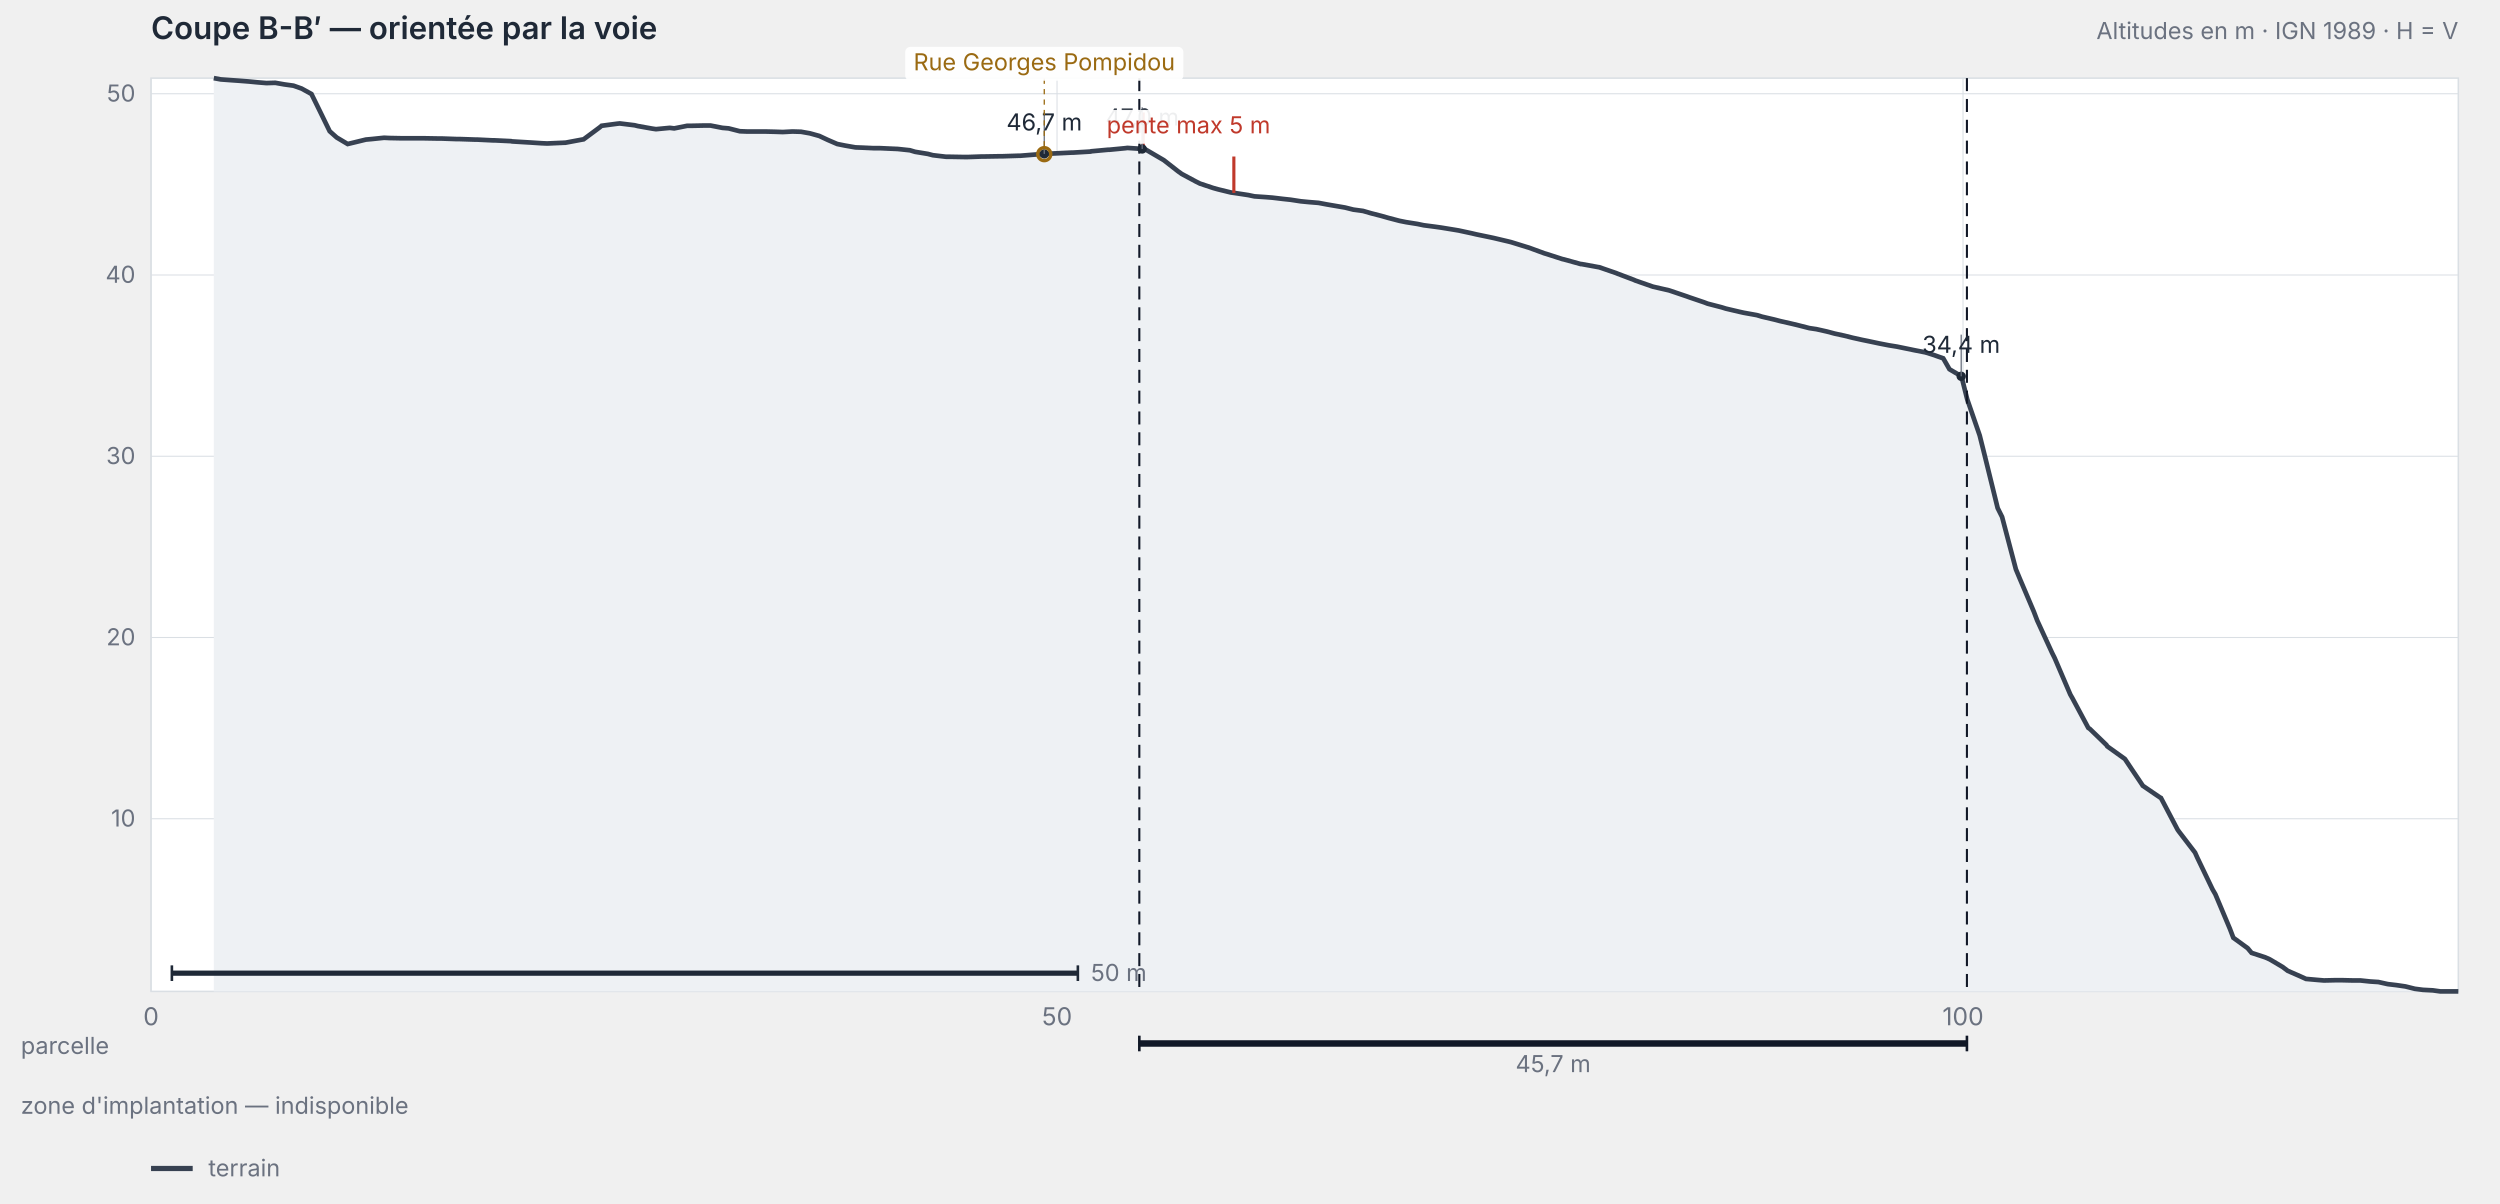
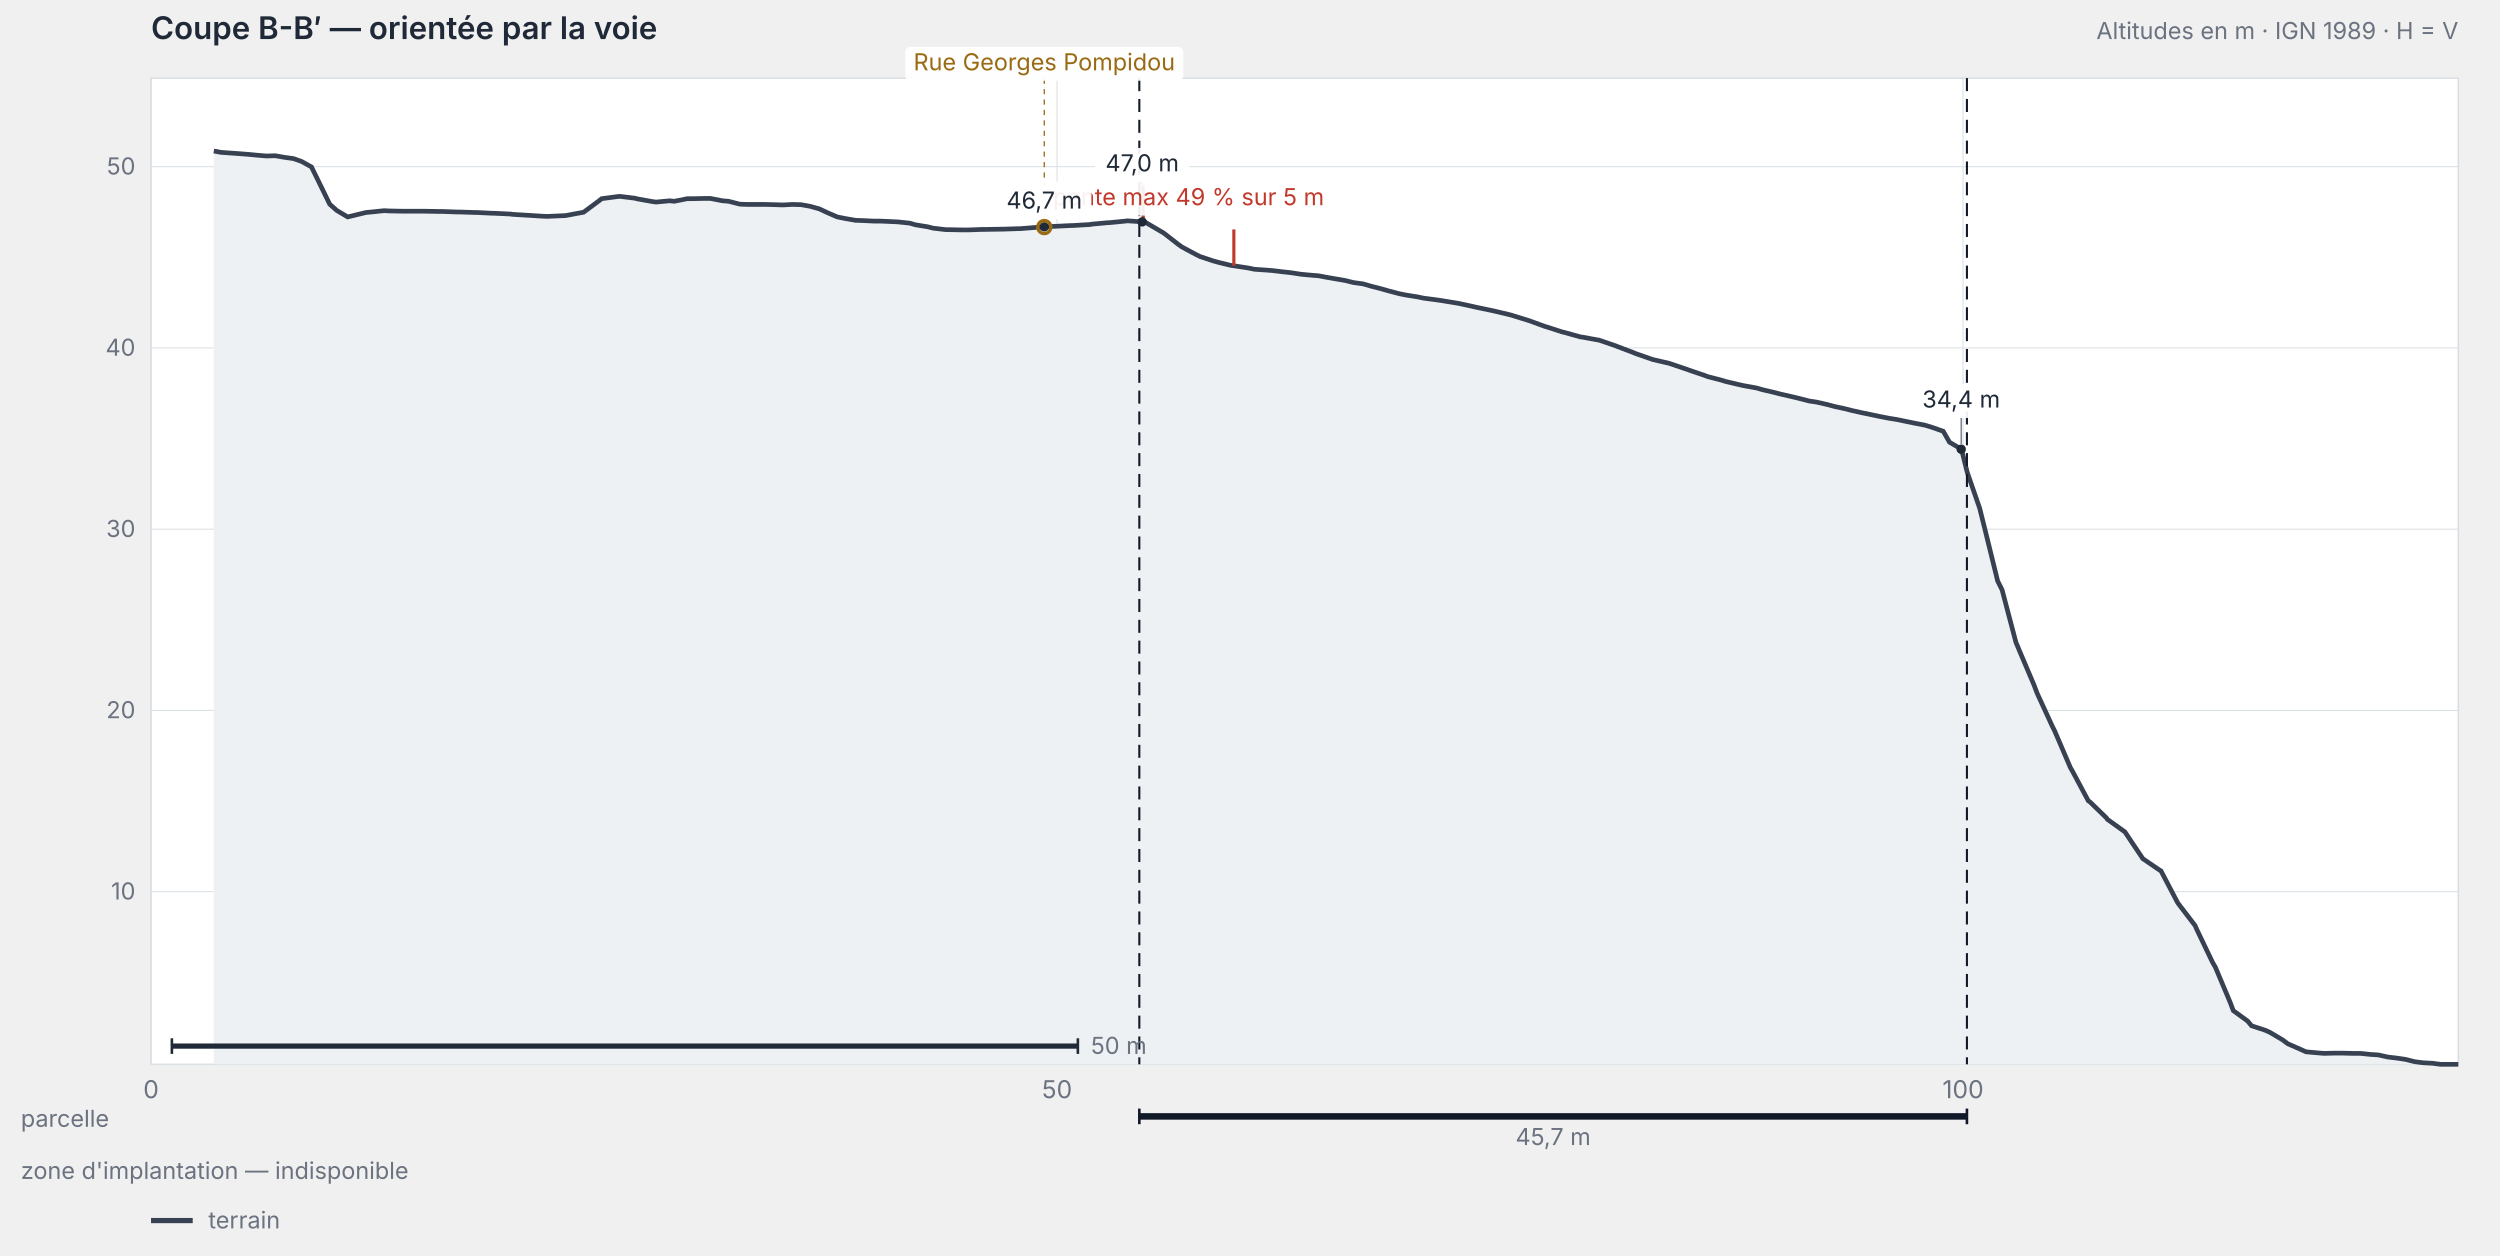
- <svg xmlns="http://www.w3.org/2000/svg" viewBox="0 0 960 462" width="960" height="462" role="img" aria-label="Coupe B-B′ — orientée par la voie" font-family="Inter, Helvetica, Arial, sans-serif" data-plot-x0="58.0" data-plot-x1="944.0" style="background:#ffffff">
+ <svg xmlns="http://www.w3.org/2000/svg" viewBox="0 0 960 482" width="960" height="482" role="img" aria-label="Coupe B-B′ — orientée par la voie" font-family="Inter, Helvetica, Arial, sans-serif" data-plot-x0="58.0" data-plot-x1="944.0" style="background:#ffffff">
  <text x="58" y="15" font-size="12" font-weight="600" fill="#1f2937">Coupe B-B′ — orientée par la voie</text>
  <text x="944" y="15" text-anchor="end" font-size="9" fill="#6b7280">Altitudes en m · IGN 1989 · H = V</text>
-   <rect x="58.0" y="30" width="886.0" height="350.7" fill="#ffffff" stroke="#dadfe4" stroke-width="0.6" />
-   <line x1="58.0" y1="30" x2="58.0" y2="380.7" stroke="#dadfe4" stroke-width="0.4" />
-   <text x="58.0" y="393.7" text-anchor="middle" font-size="9.5" fill="#6b7280">0</text>
-   <line x1="405.9" y1="30" x2="405.9" y2="380.7" stroke="#dadfe4" stroke-width="0.4" />
-   <text x="405.9" y="393.7" text-anchor="middle" font-size="9.5" fill="#6b7280">50</text>
-   <line x1="753.8" y1="30" x2="753.8" y2="380.7" stroke="#dadfe4" stroke-width="0.4" />
-   <text x="753.8" y="393.7" text-anchor="middle" font-size="9.5" fill="#6b7280">100</text>
-   <line x1="58.0" y1="314.4" x2="944.0" y2="314.4" stroke="#dadfe4" stroke-width="0.4" />
-   <text x="52.0" y="317.4" text-anchor="end" font-size="9" fill="#6b7280">10</text>
-   <line x1="58.0" y1="244.8" x2="944.0" y2="244.8" stroke="#dadfe4" stroke-width="0.4" />
-   <text x="52.0" y="247.8" text-anchor="end" font-size="9" fill="#6b7280">20</text>
-   <line x1="58.0" y1="175.2" x2="944.0" y2="175.2" stroke="#dadfe4" stroke-width="0.4" />
-   <text x="52.0" y="178.2" text-anchor="end" font-size="9" fill="#6b7280">30</text>
-   <line x1="58.0" y1="105.6" x2="944.0" y2="105.6" stroke="#dadfe4" stroke-width="0.4" />
-   <text x="52.0" y="108.6" text-anchor="end" font-size="9" fill="#6b7280">40</text>
-   <line x1="58.0" y1="36.0" x2="944.0" y2="36.0" stroke="#dadfe4" stroke-width="0.4" />
-   <text x="52.0" y="39.0" text-anchor="end" font-size="9" fill="#6b7280">50</text>
-   <polygon points="82.1,30.0 84.8,30.5 88.9,30.8 91.8,31.0 95.6,31.3 98.7,31.6 102.3,31.9 105.7,31.8 109.1,32.4 112.7,32.9 115.8,34.0 119.6,36.1 122.5,42.0 126.6,50.4 129.3,52.8 133.5,55.3 136.0,54.7 140.5,53.6 142.7,53.4 147.5,52.9 149.5,53.0 154.4,53.1 156.2,53.1 161.4,53.1 162.9,53.1 168.4,53.2 169.7,53.2 175.3,53.4 176.4,53.4 182.3,53.6 183.1,53.6 189.2,53.9 189.9,53.9 196.2,54.2 196.6,54.3 203.2,54.7 203.3,54.7 207.9,55.0 210.1,55.1 210.1,55.1 216.8,54.8 217.1,54.8 223.5,53.6 224.1,53.5 230.3,48.9 231.0,48.3 237.0,47.5 238.0,47.4 243.7,48.1 244.9,48.4 250.5,49.4 251.9,49.6 257.2,49.1 258.9,49.3 263.9,48.3 265.8,48.3 270.6,48.2 272.8,48.2 277.4,49.1 279.8,49.3 284.1,50.4 286.7,50.5 290.8,50.5 293.7,50.5 297.6,50.6 300.6,50.7 304.3,50.5 307.6,50.6 311.0,51.2 314.6,52.2 317.8,53.7 321.5,55.3 324.5,55.9 328.5,56.6 331.2,56.7 335.5,56.9 338.0,56.9 342.4,57.1 344.7,57.2 349.4,57.7 351.4,58.3 356.3,59.1 358.2,59.6 363.3,60.2 364.9,60.2 370.3,60.3 371.6,60.3 377.2,60.1 378.4,60.1 384.2,60.0 385.1,60.0 391.2,59.8 391.8,59.8 398.1,59.3 398.6,59.3 405.1,58.9 405.3,58.9 411.5,58.6 412.0,58.6 412.0,58.6 418.8,58.2 419.0,58.1 425.5,57.5 426.0,57.5 432.2,56.9 432.9,56.8 439.0,57.2 439.9,57.4 445.7,60.8 446.9,61.5 452.4,65.8 453.8,66.8 459.2,69.7 460.8,70.5 465.9,72.2 467.7,72.7 472.6,73.9 474.7,74.2 479.3,74.9 481.7,75.4 486.1,75.7 488.6,75.9 492.8,76.4 495.6,76.7 499.5,77.3 502.6,77.6 506.3,77.9 509.5,78.5 513.0,79.1 516.5,79.7 519.7,80.5 523.4,81.0 526.5,81.9 530.4,82.9 533.2,83.7 537.4,84.8 539.9,85.3 544.3,86.0 546.7,86.5 551.3,87.1 553.4,87.4 558.3,88.2 560.1,88.5 565.2,89.6 566.9,90.0 572.2,91.1 573.6,91.4 579.1,92.7 580.3,93.0 586.1,94.8 587.1,95.1 593.1,97.3 593.8,97.5 600.0,99.5 600.5,99.6 607.0,101.4 607.3,101.4 613.9,102.6 614.0,102.6 615.2,103.0 620.7,104.9 620.9,105.0 627.5,107.5 627.9,107.7 634.2,109.9 634.8,110.1 640.9,111.5 641.8,111.8 647.7,113.8 648.8,114.2 654.4,116.1 655.7,116.6 661.1,118.0 662.7,118.5 667.8,119.7 669.6,120.1 674.6,121.0 676.6,121.6 681.3,122.7 683.6,123.3 688.0,124.3 690.5,124.9 694.8,126.0 697.5,126.4 701.5,127.3 704.5,128.1 708.2,128.9 711.4,129.7 715.0,130.5 718.4,131.2 721.7,131.9 725.3,132.6 728.4,133.1 732.3,133.9 735.2,134.5 739.3,135.3 741.9,136.1 746.2,137.6 748.6,141.8 753.2,144.5 755.4,153.3 760.2,167.2 762.1,174.8 767.1,195.1 768.8,198.5 774.1,218.6 775.6,222.2 781.0,234.9 782.3,238.3 788.0,250.7 789.0,252.7 795.0,266.7 795.8,268.1 801.9,279.5 802.5,279.9 808.9,286.1 809.2,286.6 815.9,291.4 816.0,291.5 818.8,295.7 822.7,301.5 822.8,301.7 829.4,306.2 829.8,306.4 836.2,318.6 836.7,319.3 842.9,327.4 843.7,329.2 849.6,341.5 850.7,343.4 856.3,356.7 857.6,360.1 863.1,364.1 864.6,365.9 869.8,367.6 871.6,368.4 876.5,371.3 878.5,372.8 883.3,374.9 885.5,375.9 890.0,376.3 892.4,376.5 896.7,376.4 899.4,376.4 903.5,376.5 906.4,376.5 910.2,376.9 913.3,377.1 916.9,377.9 920.3,378.3 923.7,378.8 927.3,379.7 930.4,380.1 934.2,380.3 937.1,380.7 941.2,380.7 943.9,380.7 944.0,380.7 944.0,380.7 82.1,380.7" fill="#eef1f4" stroke="none" />
-   <polyline points="82.1,30.0 84.8,30.5 88.9,30.8 91.8,31.0 95.6,31.3 98.7,31.6 102.3,31.9 105.7,31.8 109.1,32.4 112.7,32.9 115.8,34.0 119.6,36.1 122.5,42.0 126.6,50.4 129.3,52.8 133.5,55.3 136.0,54.7 140.5,53.6 142.7,53.4 147.5,52.9 149.5,53.0 154.4,53.1 156.2,53.1 161.4,53.1 162.9,53.1 168.4,53.2 169.7,53.2 175.3,53.4 176.4,53.4 182.3,53.6 183.1,53.6 189.2,53.9 189.9,53.9 196.2,54.2 196.6,54.3 203.2,54.7 203.3,54.7 207.9,55.0 210.1,55.1 210.1,55.1 216.8,54.8 217.1,54.8 223.5,53.6 224.1,53.5 230.3,48.9 231.0,48.3 237.0,47.5 238.0,47.4 243.7,48.1 244.9,48.4 250.5,49.4 251.9,49.6 257.2,49.1 258.9,49.3 263.9,48.3 265.8,48.3 270.6,48.2 272.8,48.2 277.4,49.1 279.8,49.3 284.1,50.4 286.7,50.5 290.8,50.5 293.7,50.5 297.6,50.6 300.6,50.7 304.3,50.5 307.6,50.6 311.0,51.2 314.6,52.2 317.8,53.7 321.5,55.3 324.5,55.9 328.5,56.6 331.2,56.7 335.5,56.9 338.0,56.9 342.4,57.1 344.7,57.2 349.4,57.7 351.4,58.3 356.3,59.1 358.2,59.6 363.3,60.2 364.9,60.2 370.3,60.3 371.6,60.3 377.2,60.1 378.4,60.1 384.2,60.0 385.1,60.0 391.2,59.8 391.8,59.8 398.1,59.3 398.6,59.3 405.1,58.9 405.3,58.9 411.5,58.6 412.0,58.6 412.0,58.6 418.8,58.2 419.0,58.1 425.5,57.5 426.0,57.5 432.2,56.9 432.9,56.8 439.0,57.2 439.9,57.4 445.7,60.8 446.9,61.5 452.4,65.8 453.8,66.8 459.2,69.7 460.8,70.5 465.9,72.2 467.7,72.7 472.6,73.9 474.7,74.2 479.3,74.9 481.7,75.4 486.1,75.7 488.6,75.9 492.8,76.4 495.6,76.7 499.5,77.3 502.6,77.6 506.3,77.9 509.5,78.5 513.0,79.1 516.5,79.7 519.7,80.5 523.4,81.0 526.5,81.9 530.4,82.9 533.2,83.7 537.4,84.8 539.9,85.3 544.3,86.0 546.7,86.5 551.3,87.1 553.4,87.4 558.3,88.2 560.1,88.5 565.2,89.6 566.9,90.0 572.2,91.1 573.6,91.4 579.1,92.7 580.3,93.0 586.1,94.8 587.1,95.1 593.1,97.3 593.8,97.5 600.0,99.5 600.5,99.6 607.0,101.4 607.3,101.4 613.9,102.6 614.0,102.6 615.2,103.0 620.7,104.9 620.9,105.0 627.5,107.5 627.9,107.7 634.2,109.9 634.8,110.1 640.9,111.5 641.8,111.8 647.7,113.8 648.8,114.2 654.4,116.1 655.7,116.6 661.1,118.0 662.7,118.5 667.8,119.7 669.6,120.1 674.6,121.0 676.6,121.6 681.3,122.7 683.6,123.3 688.0,124.3 690.5,124.9 694.8,126.0 697.5,126.4 701.5,127.3 704.5,128.1 708.2,128.9 711.4,129.7 715.0,130.5 718.4,131.2 721.7,131.9 725.3,132.6 728.4,133.1 732.3,133.9 735.2,134.5 739.3,135.3 741.9,136.1 746.2,137.6 748.6,141.8 753.2,144.5 755.4,153.3 760.2,167.2 762.1,174.8 767.1,195.1 768.8,198.5 774.1,218.6 775.6,222.2 781.0,234.9 782.3,238.3 788.0,250.7 789.0,252.7 795.0,266.7 795.8,268.1 801.9,279.5 802.5,279.9 808.9,286.1 809.2,286.6 815.9,291.4 816.0,291.5 818.8,295.7 822.7,301.5 822.8,301.7 829.4,306.2 829.8,306.4 836.2,318.6 836.7,319.3 842.9,327.4 843.7,329.2 849.6,341.5 850.7,343.4 856.3,356.7 857.6,360.1 863.1,364.1 864.6,365.9 869.8,367.6 871.6,368.4 876.5,371.3 878.5,372.8 883.3,374.9 885.5,375.9 890.0,376.3 892.4,376.5 896.7,376.4 899.4,376.4 903.5,376.5 906.4,376.5 910.2,376.9 913.3,377.1 916.9,377.9 920.3,378.3 923.7,378.8 927.3,379.7 930.4,380.1 934.2,380.3 937.1,380.7 941.2,380.7 943.9,380.7 944.0,380.7" fill="none" stroke="#374151" stroke-width="1.8" />
-   <line x1="437.5" y1="30" x2="437.5" y2="380.7" stroke="#111827" stroke-width="0.8" stroke-dasharray="5 3" />
-   <line x1="755.3" y1="30" x2="755.3" y2="380.7" stroke="#111827" stroke-width="0.8" stroke-dasharray="5 3" />
-   <line x1="439.0" y1="57.2" x2="439.0" y2="43.2" stroke="#c0392b" stroke-width="1.2" />
-   <line x1="473.8" y1="74.1" x2="473.8" y2="60.1" stroke="#c0392b" stroke-width="1.2" />
-   <circle cx="401.0" cy="59.1" r="1.8" fill="#1f2937" />
-   <line x1="401.0" y1="59.1" x2="401.0" y2="43.1" stroke="#6b7280" stroke-width="0.5" />
-   <text x="401.0" y="50.1" text-anchor="middle" font-size="9" fill="#1f2937">46,7 m</text>
-   <circle cx="438.6" cy="57.2" r="1.8" fill="#1f2937" />
-   <line x1="438.6" y1="57.2" x2="438.6" y2="41.2" stroke="#6b7280" stroke-width="0.5" />
-   <text x="438.6" y="48.2" text-anchor="middle" font-size="9" fill="#1f2937">47,0 m</text>
-   <circle cx="753.1" cy="144.5" r="1.8" fill="#1f2937" />
-   <line x1="753.1" y1="144.5" x2="753.1" y2="128.5" stroke="#6b7280" stroke-width="0.5" />
-   <text x="753.1" y="135.5" text-anchor="middle" font-size="9" fill="#1f2937">34,4 m</text>
-   <circle cx="401.0" cy="59.2" r="2.5" fill="none" stroke="#9a6a12" stroke-width="1.3" />
-   <line x1="401.0" y1="56.2" x2="401.0" y2="30.0" stroke="#9a6a12" stroke-width="0.5" stroke-dasharray="2 2" />
-   <line x1="66.0" y1="373.7" x2="413.9" y2="373.7" stroke="#1f2937" stroke-width="2" />
-   <line x1="66.0" y1="370.7" x2="66.0" y2="376.7" stroke="#1f2937" stroke-width="1" />
-   <line x1="413.9" y1="370.7" x2="413.9" y2="376.7" stroke="#1f2937" stroke-width="1" />
-   <text x="418.9" y="376.7" font-size="9" fill="#6b7280">50 m</text>
-   <text x="8" y="404.7" font-size="9" fill="#6b7280">parcelle</text>
-   <line x1="437.5" y1="400.7" x2="755.3" y2="400.7" stroke="#111827" stroke-width="2.5" data-band="parcelle" data-d0="54.54" data-d1="100.21" />
-   <line x1="437.5" y1="397.7" x2="437.5" y2="403.7" stroke="#111827" stroke-width="1" />
-   <line x1="755.3" y1="397.7" x2="755.3" y2="403.7" stroke="#111827" stroke-width="1" />
-   <text x="596.4" y="411.7" text-anchor="middle" font-size="9" fill="#6b7280">45,7 m</text>
-   <text x="8" y="427.7" font-size="9" fill="#6b7280">zone d'implantation — indisponible</text>
-   <line x1="58.0" y1="448.7" x2="74.0" y2="448.7" stroke="#374151" stroke-width="2" />
-   <text x="80.0" y="451.7" font-size="9" fill="#6b7280">terrain</text>
-   <rect x="420.6" y="42.2" width="71.5" height="13.0" rx="2" fill="#ffffff" opacity="0.92" />
-   <text x="456.4" y="51.2" text-anchor="middle" font-size="9" fill="#c0392b">pente max 5 m</text>
+   <rect x="58.0" y="30" width="886.0" height="378.7" fill="#ffffff" stroke="#dadfe4" stroke-width="0.6" />
+   <line x1="58.0" y1="30" x2="58.0" y2="408.7" stroke="#dadfe4" stroke-width="0.4" />
+   <text x="58.0" y="421.7" text-anchor="middle" font-size="9.5" fill="#6b7280">0</text>
+   <line x1="405.9" y1="30" x2="405.9" y2="408.7" stroke="#dadfe4" stroke-width="0.4" />
+   <text x="405.9" y="421.7" text-anchor="middle" font-size="9.5" fill="#6b7280">50</text>
+   <line x1="753.8" y1="30" x2="753.8" y2="408.7" stroke="#dadfe4" stroke-width="0.4" />
+   <text x="753.8" y="421.7" text-anchor="middle" font-size="9.5" fill="#6b7280">100</text>
+   <line x1="58.0" y1="342.4" x2="944.0" y2="342.4" stroke="#dadfe4" stroke-width="0.4" />
+   <text x="52.0" y="345.4" text-anchor="end" font-size="9" fill="#6b7280">10</text>
+   <line x1="58.0" y1="272.8" x2="944.0" y2="272.8" stroke="#dadfe4" stroke-width="0.4" />
+   <text x="52.0" y="275.8" text-anchor="end" font-size="9" fill="#6b7280">20</text>
+   <line x1="58.0" y1="203.2" x2="944.0" y2="203.2" stroke="#dadfe4" stroke-width="0.4" />
+   <text x="52.0" y="206.2" text-anchor="end" font-size="9" fill="#6b7280">30</text>
+   <line x1="58.0" y1="133.6" x2="944.0" y2="133.6" stroke="#dadfe4" stroke-width="0.4" />
+   <text x="52.0" y="136.6" text-anchor="end" font-size="9" fill="#6b7280">40</text>
+   <line x1="58.0" y1="64.0" x2="944.0" y2="64.0" stroke="#dadfe4" stroke-width="0.4" />
+   <text x="52.0" y="67.0" text-anchor="end" font-size="9" fill="#6b7280">50</text>
+   <polygon points="82.1,58.0 84.8,58.5 88.9,58.8 91.8,59.0 95.6,59.3 98.7,59.6 102.3,59.9 105.7,59.8 109.1,60.4 112.7,60.9 115.8,62.0 119.6,64.1 122.5,70.0 126.6,78.4 129.3,80.8 133.5,83.3 136.0,82.7 140.5,81.6 142.7,81.4 147.5,80.9 149.5,81.0 154.4,81.1 156.2,81.1 161.4,81.1 162.9,81.1 168.4,81.2 169.7,81.2 175.3,81.4 176.4,81.4 182.3,81.6 183.1,81.6 189.2,81.9 189.9,81.9 196.2,82.2 196.6,82.3 203.2,82.7 203.3,82.7 207.9,83.0 210.1,83.1 210.1,83.1 216.8,82.8 217.1,82.8 223.5,81.6 224.1,81.5 230.3,76.9 231.0,76.3 237.0,75.5 238.0,75.4 243.7,76.1 244.9,76.4 250.5,77.4 251.9,77.6 257.2,77.1 258.9,77.3 263.9,76.3 265.8,76.3 270.6,76.2 272.8,76.2 277.4,77.1 279.8,77.3 284.1,78.4 286.7,78.5 290.8,78.5 293.7,78.5 297.6,78.6 300.6,78.7 304.3,78.5 307.6,78.6 311.0,79.2 314.6,80.2 317.8,81.7 321.5,83.3 324.5,83.9 328.5,84.6 331.2,84.7 335.5,84.9 338.0,84.9 342.4,85.1 344.7,85.2 349.4,85.7 351.4,86.3 356.3,87.1 358.2,87.6 363.3,88.2 364.9,88.2 370.3,88.3 371.6,88.3 377.2,88.1 378.4,88.1 384.2,88.0 385.1,88.0 391.2,87.8 391.8,87.8 398.1,87.3 398.6,87.3 405.1,86.9 405.3,86.9 411.5,86.6 412.0,86.6 412.0,86.6 418.8,86.2 419.0,86.1 425.5,85.5 426.0,85.5 432.2,84.9 432.9,84.8 439.0,85.2 439.9,85.4 445.7,88.8 446.9,89.5 452.4,93.8 453.8,94.8 459.2,97.7 460.8,98.5 465.9,100.2 467.7,100.7 472.6,101.9 474.7,102.2 479.3,102.9 481.7,103.4 486.1,103.7 488.6,103.9 492.8,104.4 495.6,104.7 499.5,105.3 502.6,105.6 506.3,105.9 509.5,106.5 513.0,107.1 516.5,107.7 519.7,108.5 523.4,109.0 526.5,109.9 530.4,110.9 533.2,111.7 537.4,112.8 539.9,113.3 544.3,114.0 546.7,114.5 551.3,115.1 553.4,115.4 558.3,116.2 560.1,116.5 565.2,117.6 566.9,118.0 572.2,119.1 573.6,119.4 579.1,120.7 580.3,121.0 586.1,122.8 587.1,123.1 593.1,125.3 593.8,125.5 600.0,127.5 600.5,127.6 607.0,129.4 607.3,129.4 613.9,130.6 614.0,130.6 615.2,131.0 620.7,132.9 620.9,133.0 627.5,135.5 627.9,135.7 634.2,137.9 634.8,138.1 640.9,139.5 641.8,139.8 647.7,141.8 648.8,142.2 654.4,144.1 655.7,144.6 661.1,146.0 662.7,146.5 667.8,147.7 669.6,148.1 674.6,149.0 676.6,149.6 681.3,150.7 683.6,151.3 688.0,152.3 690.5,152.9 694.8,154.0 697.5,154.4 701.5,155.3 704.5,156.1 708.2,156.9 711.4,157.7 715.0,158.5 718.4,159.2 721.7,159.9 725.3,160.6 728.4,161.1 732.3,161.9 735.2,162.5 739.3,163.3 741.9,164.1 746.2,165.6 748.6,169.8 753.2,172.5 755.4,181.3 760.2,195.2 762.1,202.8 767.1,223.1 768.8,226.5 774.1,246.6 775.6,250.2 781.0,262.9 782.3,266.3 788.0,278.7 789.0,280.7 795.0,294.7 795.8,296.1 801.9,307.5 802.5,307.9 808.9,314.1 809.2,314.6 815.9,319.4 816.0,319.5 818.8,323.7 822.7,329.5 822.8,329.7 829.4,334.2 829.8,334.4 836.2,346.6 836.7,347.3 842.9,355.4 843.7,357.2 849.6,369.5 850.7,371.4 856.3,384.7 857.6,388.1 863.1,392.1 864.6,393.9 869.8,395.6 871.6,396.4 876.5,399.3 878.5,400.8 883.3,402.9 885.5,403.9 890.0,404.3 892.4,404.5 896.7,404.4 899.4,404.4 903.5,404.5 906.4,404.5 910.2,404.9 913.3,405.1 916.9,405.9 920.3,406.3 923.7,406.8 927.3,407.7 930.4,408.1 934.2,408.3 937.1,408.7 941.2,408.7 943.9,408.7 944.0,408.7 944.0,408.7 82.1,408.7" fill="#eef1f4" stroke="none" />
+   <polyline points="82.1,58.0 84.8,58.5 88.9,58.8 91.8,59.0 95.6,59.3 98.7,59.6 102.3,59.9 105.7,59.8 109.1,60.4 112.7,60.9 115.8,62.0 119.6,64.1 122.5,70.0 126.6,78.4 129.3,80.8 133.5,83.3 136.0,82.7 140.5,81.6 142.7,81.4 147.5,80.9 149.5,81.0 154.4,81.1 156.2,81.1 161.4,81.1 162.9,81.1 168.4,81.2 169.7,81.2 175.3,81.4 176.4,81.4 182.3,81.6 183.1,81.6 189.2,81.9 189.9,81.9 196.2,82.2 196.6,82.3 203.2,82.7 203.3,82.7 207.9,83.0 210.1,83.1 210.1,83.1 216.8,82.8 217.1,82.8 223.5,81.6 224.1,81.5 230.3,76.9 231.0,76.3 237.0,75.5 238.0,75.4 243.7,76.1 244.9,76.4 250.5,77.4 251.9,77.6 257.2,77.1 258.9,77.3 263.9,76.3 265.8,76.3 270.6,76.2 272.8,76.2 277.4,77.1 279.8,77.3 284.1,78.4 286.7,78.5 290.8,78.5 293.7,78.5 297.6,78.6 300.6,78.7 304.3,78.5 307.6,78.6 311.0,79.2 314.6,80.2 317.8,81.7 321.5,83.3 324.5,83.9 328.5,84.6 331.2,84.7 335.5,84.9 338.0,84.9 342.4,85.1 344.7,85.2 349.4,85.7 351.4,86.3 356.3,87.1 358.2,87.6 363.3,88.2 364.9,88.2 370.3,88.3 371.6,88.3 377.2,88.1 378.4,88.1 384.2,88.0 385.1,88.0 391.2,87.8 391.8,87.8 398.1,87.3 398.6,87.3 405.1,86.9 405.3,86.9 411.5,86.6 412.0,86.6 412.0,86.6 418.8,86.2 419.0,86.1 425.5,85.5 426.0,85.5 432.2,84.9 432.9,84.8 439.0,85.2 439.9,85.4 445.7,88.8 446.9,89.5 452.4,93.8 453.8,94.8 459.2,97.7 460.8,98.5 465.9,100.2 467.7,100.7 472.6,101.9 474.7,102.2 479.3,102.9 481.7,103.4 486.1,103.7 488.6,103.9 492.8,104.4 495.6,104.7 499.5,105.3 502.6,105.6 506.3,105.9 509.5,106.5 513.0,107.1 516.5,107.7 519.7,108.5 523.4,109.0 526.5,109.9 530.4,110.9 533.2,111.7 537.4,112.8 539.9,113.3 544.3,114.0 546.7,114.5 551.3,115.1 553.4,115.4 558.3,116.2 560.1,116.5 565.2,117.6 566.9,118.0 572.2,119.1 573.6,119.4 579.1,120.7 580.3,121.0 586.1,122.8 587.1,123.1 593.1,125.3 593.8,125.5 600.0,127.5 600.5,127.6 607.0,129.4 607.3,129.4 613.9,130.6 614.0,130.6 615.2,131.0 620.7,132.9 620.9,133.0 627.5,135.5 627.9,135.7 634.2,137.9 634.8,138.1 640.9,139.5 641.8,139.8 647.7,141.8 648.8,142.2 654.4,144.1 655.7,144.6 661.1,146.0 662.7,146.5 667.8,147.7 669.6,148.1 674.6,149.0 676.6,149.6 681.3,150.7 683.6,151.3 688.0,152.3 690.5,152.9 694.8,154.0 697.5,154.4 701.5,155.3 704.5,156.1 708.2,156.9 711.4,157.7 715.0,158.5 718.4,159.2 721.7,159.9 725.3,160.6 728.4,161.1 732.3,161.9 735.2,162.5 739.3,163.3 741.9,164.1 746.2,165.6 748.6,169.8 753.2,172.5 755.4,181.3 760.2,195.2 762.1,202.8 767.1,223.1 768.8,226.5 774.1,246.6 775.6,250.2 781.0,262.9 782.3,266.3 788.0,278.7 789.0,280.7 795.0,294.7 795.8,296.1 801.9,307.5 802.5,307.9 808.9,314.1 809.2,314.6 815.9,319.4 816.0,319.5 818.8,323.7 822.7,329.5 822.8,329.7 829.4,334.2 829.8,334.4 836.2,346.6 836.7,347.3 842.9,355.4 843.7,357.2 849.6,369.5 850.7,371.4 856.3,384.7 857.6,388.1 863.1,392.1 864.6,393.9 869.8,395.6 871.6,396.4 876.5,399.3 878.5,400.8 883.3,402.9 885.5,403.9 890.0,404.3 892.4,404.5 896.7,404.4 899.4,404.4 903.5,404.5 906.4,404.5 910.2,404.9 913.3,405.1 916.9,405.9 920.3,406.3 923.7,406.8 927.3,407.7 930.4,408.1 934.2,408.3 937.1,408.7 941.2,408.7 943.9,408.7 944.0,408.7" fill="none" stroke="#374151" stroke-width="1.8" />
+   <line x1="437.5" y1="30" x2="437.5" y2="408.7" stroke="#111827" stroke-width="0.8" stroke-dasharray="5 3" />
+   <line x1="755.3" y1="30" x2="755.3" y2="408.7" stroke="#111827" stroke-width="0.8" stroke-dasharray="5 3" />
+   <line x1="439.0" y1="85.2" x2="439.0" y2="71.2" stroke="#c0392b" stroke-width="1.2" />
+   <line x1="473.8" y1="102.1" x2="473.8" y2="88.1" stroke="#c0392b" stroke-width="1.2" />
+   <circle cx="401.0" cy="87.1" r="1.8" fill="#1f2937" />
+   <line x1="401.0" y1="85.1" x2="401.0" y2="84.1" stroke="#6b7280" stroke-width="0.5" />
+   <circle cx="438.6" cy="85.2" r="1.8" fill="#1f2937" />
+   <line x1="438.6" y1="83.2" x2="438.6" y2="69.8" stroke="#6b7280" stroke-width="0.5" />
+   <circle cx="753.1" cy="172.5" r="1.8" fill="#1f2937" />
+   <line x1="753.1" y1="170.5" x2="753.1" y2="160.5" stroke="#6b7280" stroke-width="0.5" />
+   <circle cx="401.0" cy="87.2" r="2.5" fill="none" stroke="#9a6a12" stroke-width="1.3" />
+   <line x1="401.0" y1="84.2" x2="401.0" y2="30.0" stroke="#9a6a12" stroke-width="0.5" stroke-dasharray="2 2" />
+   <line x1="66.0" y1="401.7" x2="413.9" y2="401.7" stroke="#1f2937" stroke-width="2" />
+   <line x1="66.0" y1="398.7" x2="66.0" y2="404.7" stroke="#1f2937" stroke-width="1" />
+   <line x1="413.9" y1="398.7" x2="413.9" y2="404.7" stroke="#1f2937" stroke-width="1" />
+   <text x="418.9" y="404.7" font-size="9" fill="#6b7280">50 m</text>
+   <text x="8" y="432.7" font-size="9" fill="#6b7280">parcelle</text>
+   <line x1="437.5" y1="428.7" x2="755.3" y2="428.7" stroke="#111827" stroke-width="2.5" data-band="parcelle" data-d0="54.54" data-d1="100.21" />
+   <line x1="437.5" y1="425.7" x2="437.5" y2="431.7" stroke="#111827" stroke-width="1" />
+   <line x1="755.3" y1="425.7" x2="755.3" y2="431.7" stroke="#111827" stroke-width="1" />
+   <text x="596.4" y="439.7" text-anchor="middle" font-size="9" fill="#6b7280">45,7 m</text>
+   <text x="8" y="452.7" font-size="9" fill="#6b7280">zone d'implantation — indisponible</text>
+   <line x1="58.0" y1="468.7" x2="74.0" y2="468.7" stroke="#374151" stroke-width="2" />
+   <text x="80.0" y="471.7" font-size="9" fill="#6b7280">terrain</text>
+   <rect x="397.9" y="69.8" width="116.9" height="13.0" rx="2" fill="#ffffff" opacity="0.92" />
+   <text x="456.4" y="78.8" text-anchor="middle" font-size="9" fill="#c0392b">pente max 49 % sur 5 m</text>
+   <rect x="382.9" y="71.1" width="36.2" height="13.0" rx="2" fill="#ffffff" opacity="0.92" />
+   <text x="401.0" y="80.1" text-anchor="middle" font-size="9" fill="#1f2937">46,7 m</text>
+   <rect x="420.5" y="56.8" width="36.2" height="13.0" rx="2" fill="#ffffff" opacity="0.92" />
+   <text x="438.6" y="65.8" text-anchor="middle" font-size="9" fill="#1f2937">47,0 m</text>
+   <rect x="735.0" y="147.5" width="36.2" height="13.0" rx="2" fill="#ffffff" opacity="0.92" />
+   <text x="753.1" y="156.5" text-anchor="middle" font-size="9" fill="#1f2937">34,4 m</text>
  <rect x="347.6" y="18.0" width="106.8" height="13.0" rx="2" fill="#ffffff" opacity="0.92" />
  <text x="401.0" y="27.0" text-anchor="middle" font-size="9" fill="#9a6a12">Rue Georges Pompidou</text>
</svg>
